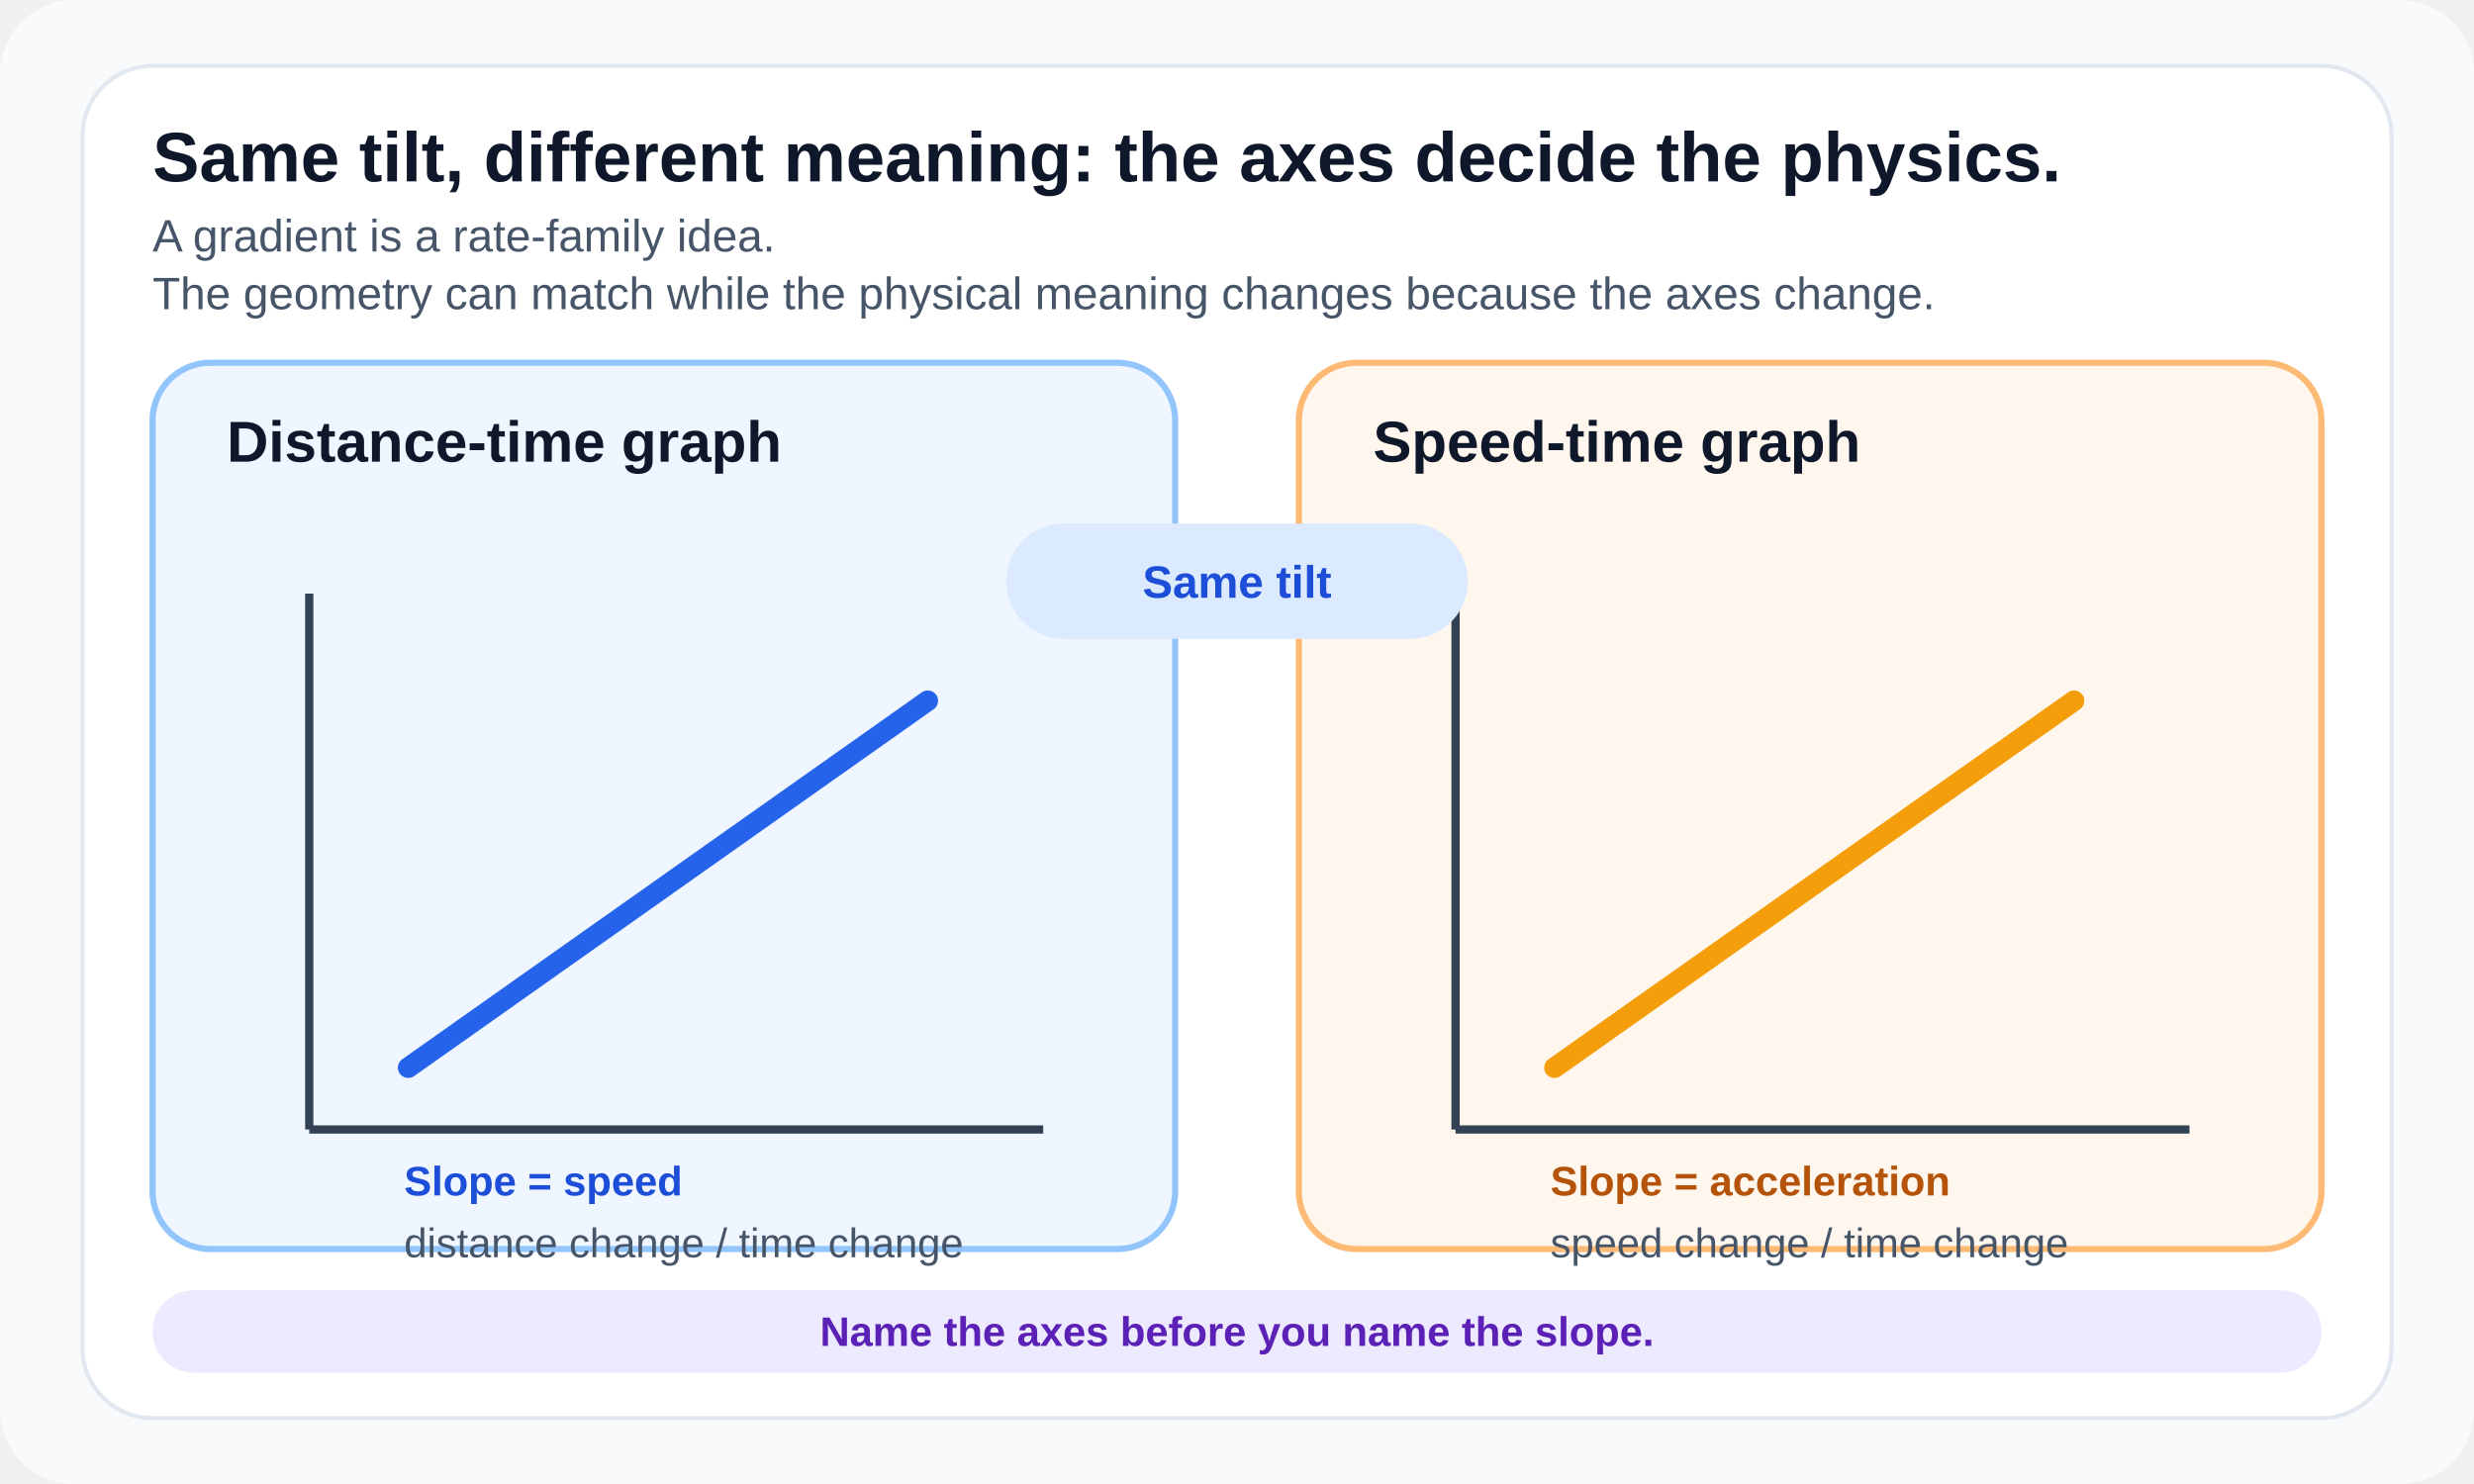
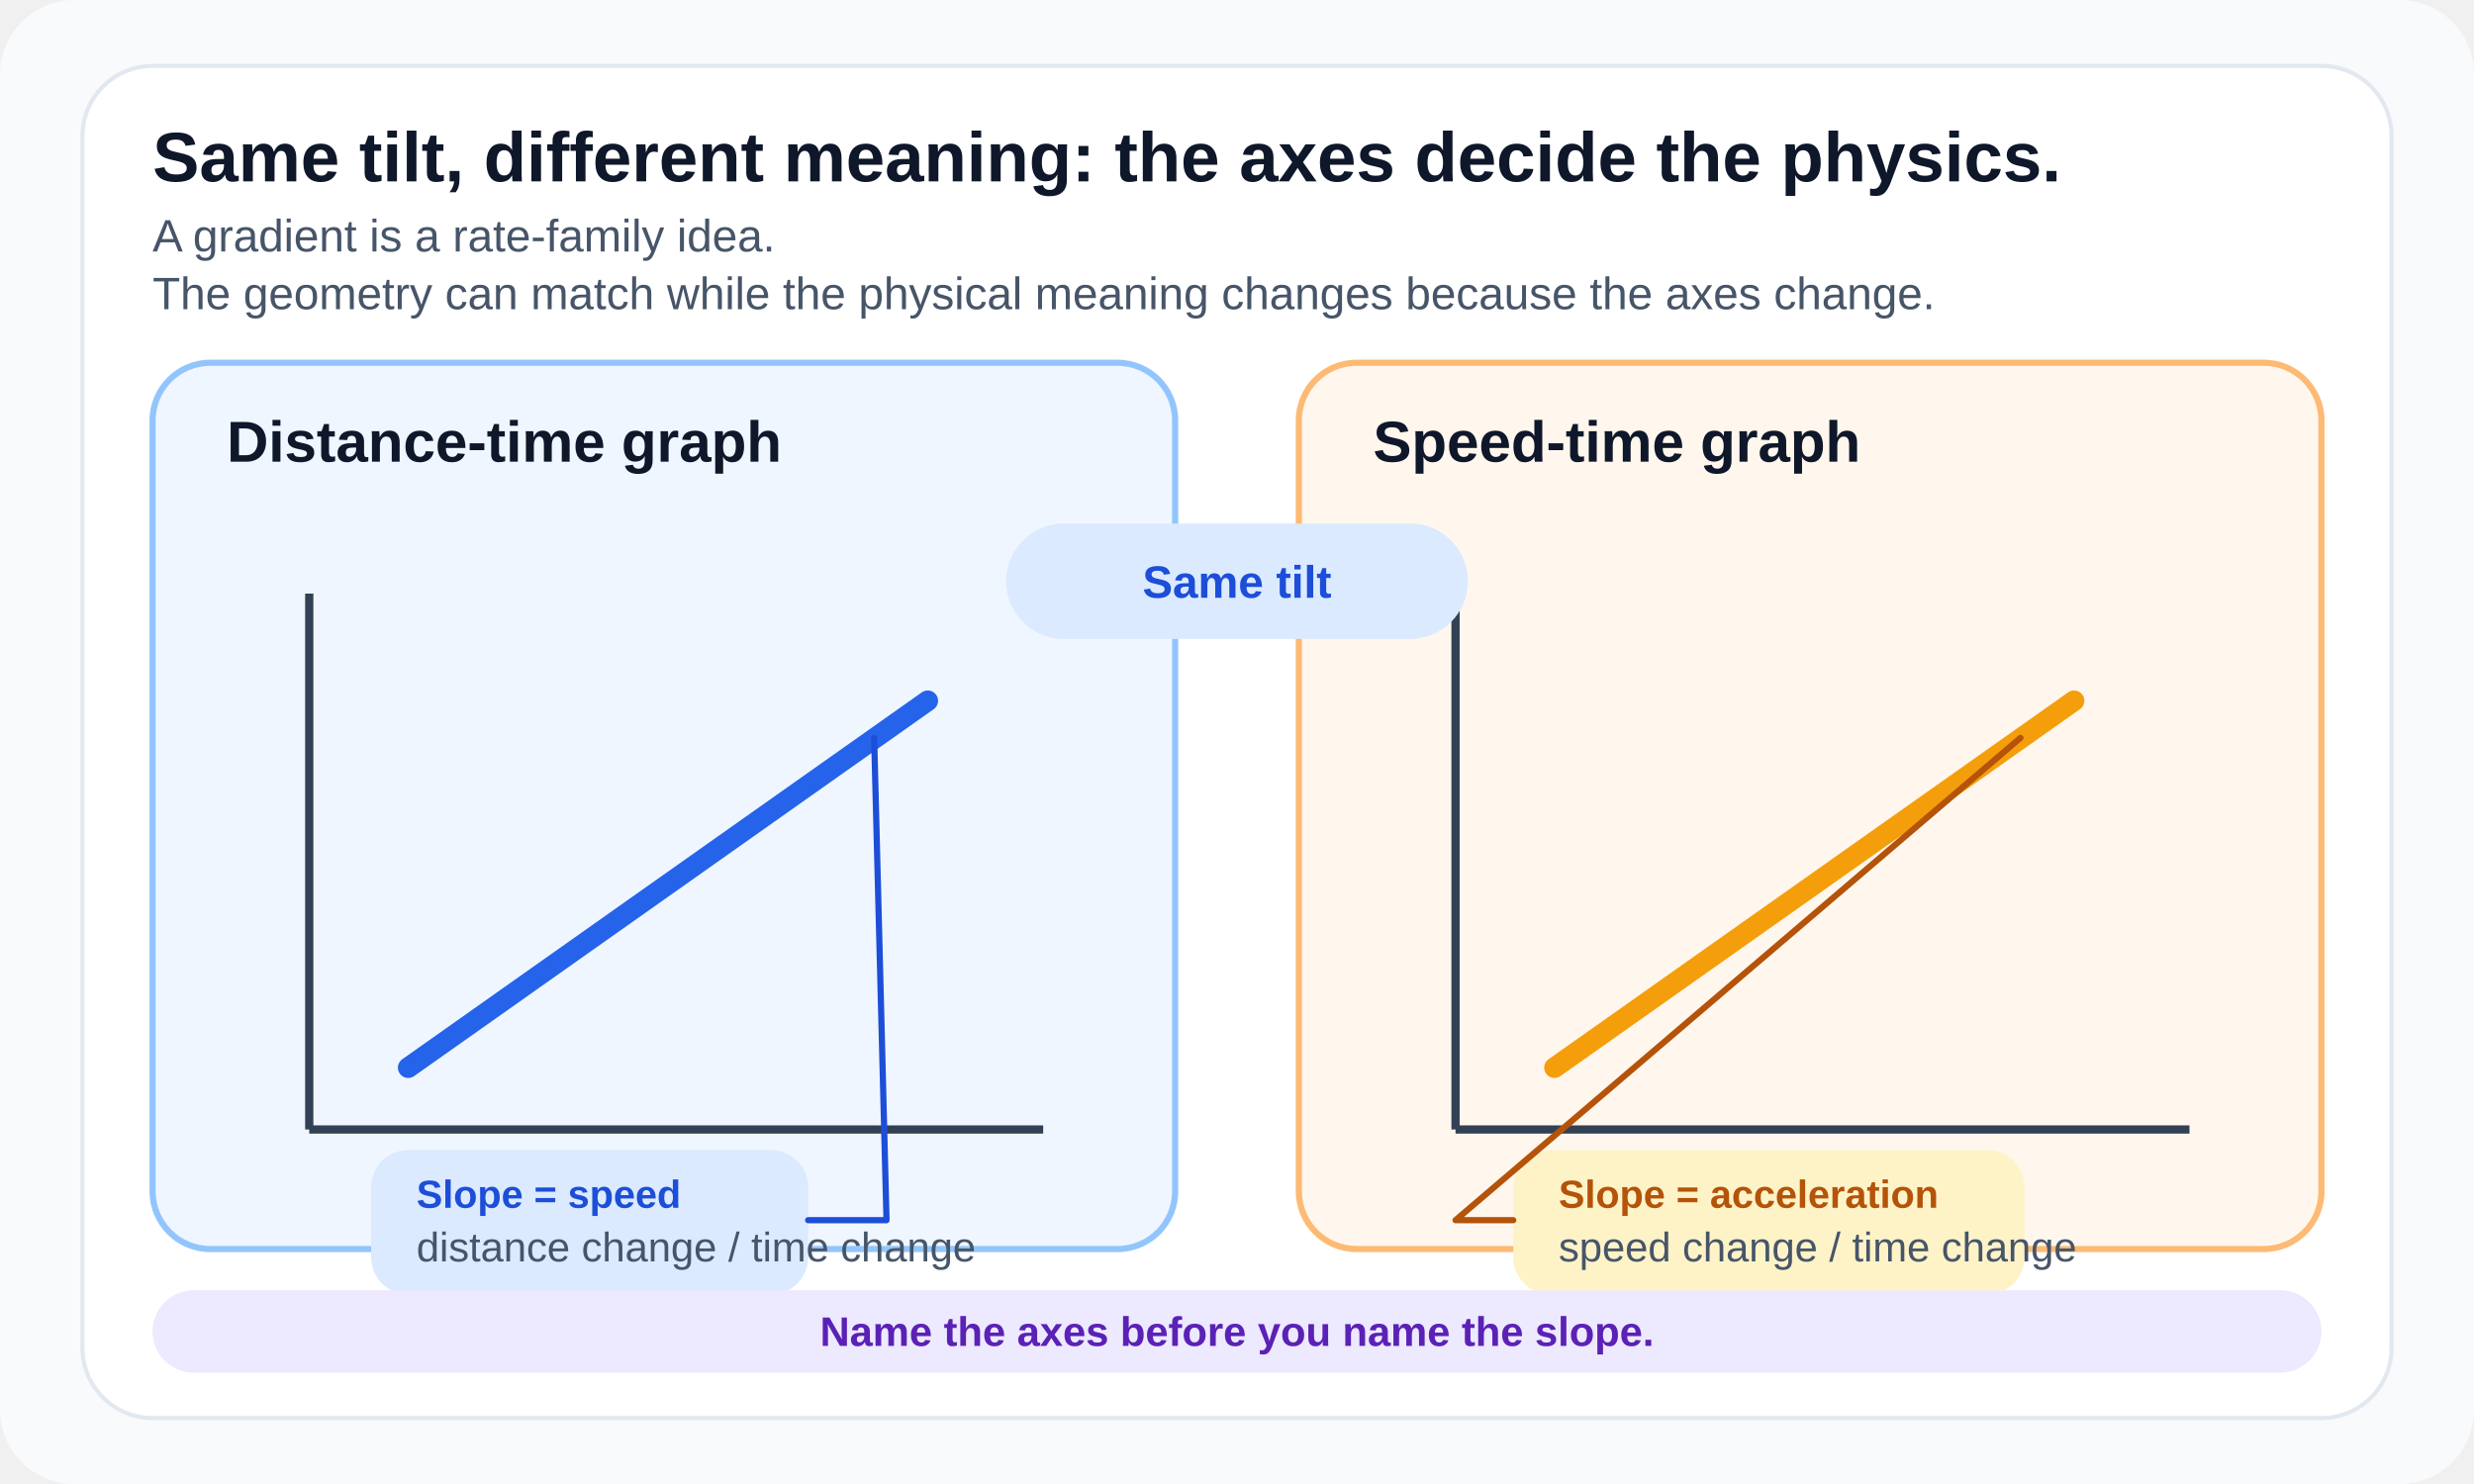
<svg xmlns="http://www.w3.org/2000/svg" width="1200" height="720" viewBox="0 0 1200 720" fill="none">
  <style>
    .title { fill: #0f172a; font: 700 34px 'Segoe UI', Arial, sans-serif; }
    .subtitle { fill: #475569; font: 400 22px 'Segoe UI', Arial, sans-serif; }
    .panel-title { fill: #0f172a; font: 700 28px 'Segoe UI', Arial, sans-serif; }
    .body { fill: #475569; font: 400 20px 'Segoe UI', Arial, sans-serif; }
+     .guide { fill: none; stroke-width: 3; stroke-linecap: round; stroke-linejoin: round; }
  </style>
  <rect width="1200" height="720" rx="36" fill="#F8FAFC" />
  <rect x="40" y="32" width="1120" height="656" rx="34" fill="#FFFFFF" stroke="#E2E8F0" stroke-width="2" />
  <text x="74" y="88" class="title">Same tilt, different meaning: the axes decide the physics.</text>
  <text x="74" y="122" class="subtitle">A gradient is a rate-family idea.</text>
  <text x="74" y="150" class="subtitle">The geometry can match while the physical meaning changes because the axes change.</text>
  <rect x="74" y="176" width="496" height="430" rx="28" fill="#EFF6FF" stroke="#93C5FD" stroke-width="3" />
  <rect x="630" y="176" width="496" height="430" rx="28" fill="#FFF7ED" stroke="#FDBA74" stroke-width="3" />
  <text x="110" y="224" class="panel-title">Distance-time graph</text>
  <text x="666" y="224" class="panel-title">Speed-time graph</text>
  <line x1="150" y1="548" x2="506" y2="548" stroke="#334155" stroke-width="4" />
  <line x1="150" y1="548" x2="150" y2="288" stroke="#334155" stroke-width="4" />
  <line x1="198" y1="518" x2="450" y2="340" stroke="#2563EB" stroke-width="10" stroke-linecap="round" />
-   <text x="196" y="580" fill="#1D4ED8" font-family="Segoe UI, Arial, sans-serif" font-size="20" font-weight="700">Slope = speed</text>
-   <text x="196" y="610" class="body">distance change / time change</text>
+   <rect x="180" y="558" width="212" height="70" rx="18" fill="#DBEAFE" />
+   <text x="202" y="586" fill="#1D4ED8" font-family="Segoe UI, Arial, sans-serif" font-size="19" font-weight="700">Slope = speed</text>
+   <text x="202" y="612" class="body">distance change / time change</text>
+   <polyline points="392,592 430,592 424,358" class="guide" stroke="#1D4ED8" />
  <line x1="706" y1="548" x2="1062" y2="548" stroke="#334155" stroke-width="4" />
  <line x1="706" y1="548" x2="706" y2="288" stroke="#334155" stroke-width="4" />
  <line x1="754" y1="518" x2="1006" y2="340" stroke="#F59E0B" stroke-width="10" stroke-linecap="round" />
-   <text x="752" y="580" fill="#B45309" font-family="Segoe UI, Arial, sans-serif" font-size="20" font-weight="700">Slope = acceleration</text>
-   <text x="752" y="610" class="body">speed change / time change</text>
+   <rect x="734" y="558" width="248" height="70" rx="18" fill="#FEF3C7" />
+   <text x="756" y="586" fill="#B45309" font-family="Segoe UI, Arial, sans-serif" font-size="19" font-weight="700">Slope = acceleration</text>
+   <text x="756" y="612" class="body">speed change / time change</text>
+   <polyline points="734,592 706,592 980,358" class="guide" stroke="#B45309" />
  <rect x="488" y="254" width="224" height="56" rx="28" fill="#DBEAFE" />
  <text x="600" y="290" fill="#1D4ED8" font-family="Segoe UI, Arial, sans-serif" font-size="22" font-weight="700" text-anchor="middle">Same tilt</text>
  <rect x="74" y="626" width="1052" height="40" rx="20" fill="#EDE9FE" />
  <text x="600" y="653" fill="#5B21B6" font-family="Segoe UI, Arial, sans-serif" font-size="20" font-weight="700" text-anchor="middle">Name the axes before you name the slope.</text>
</svg>
